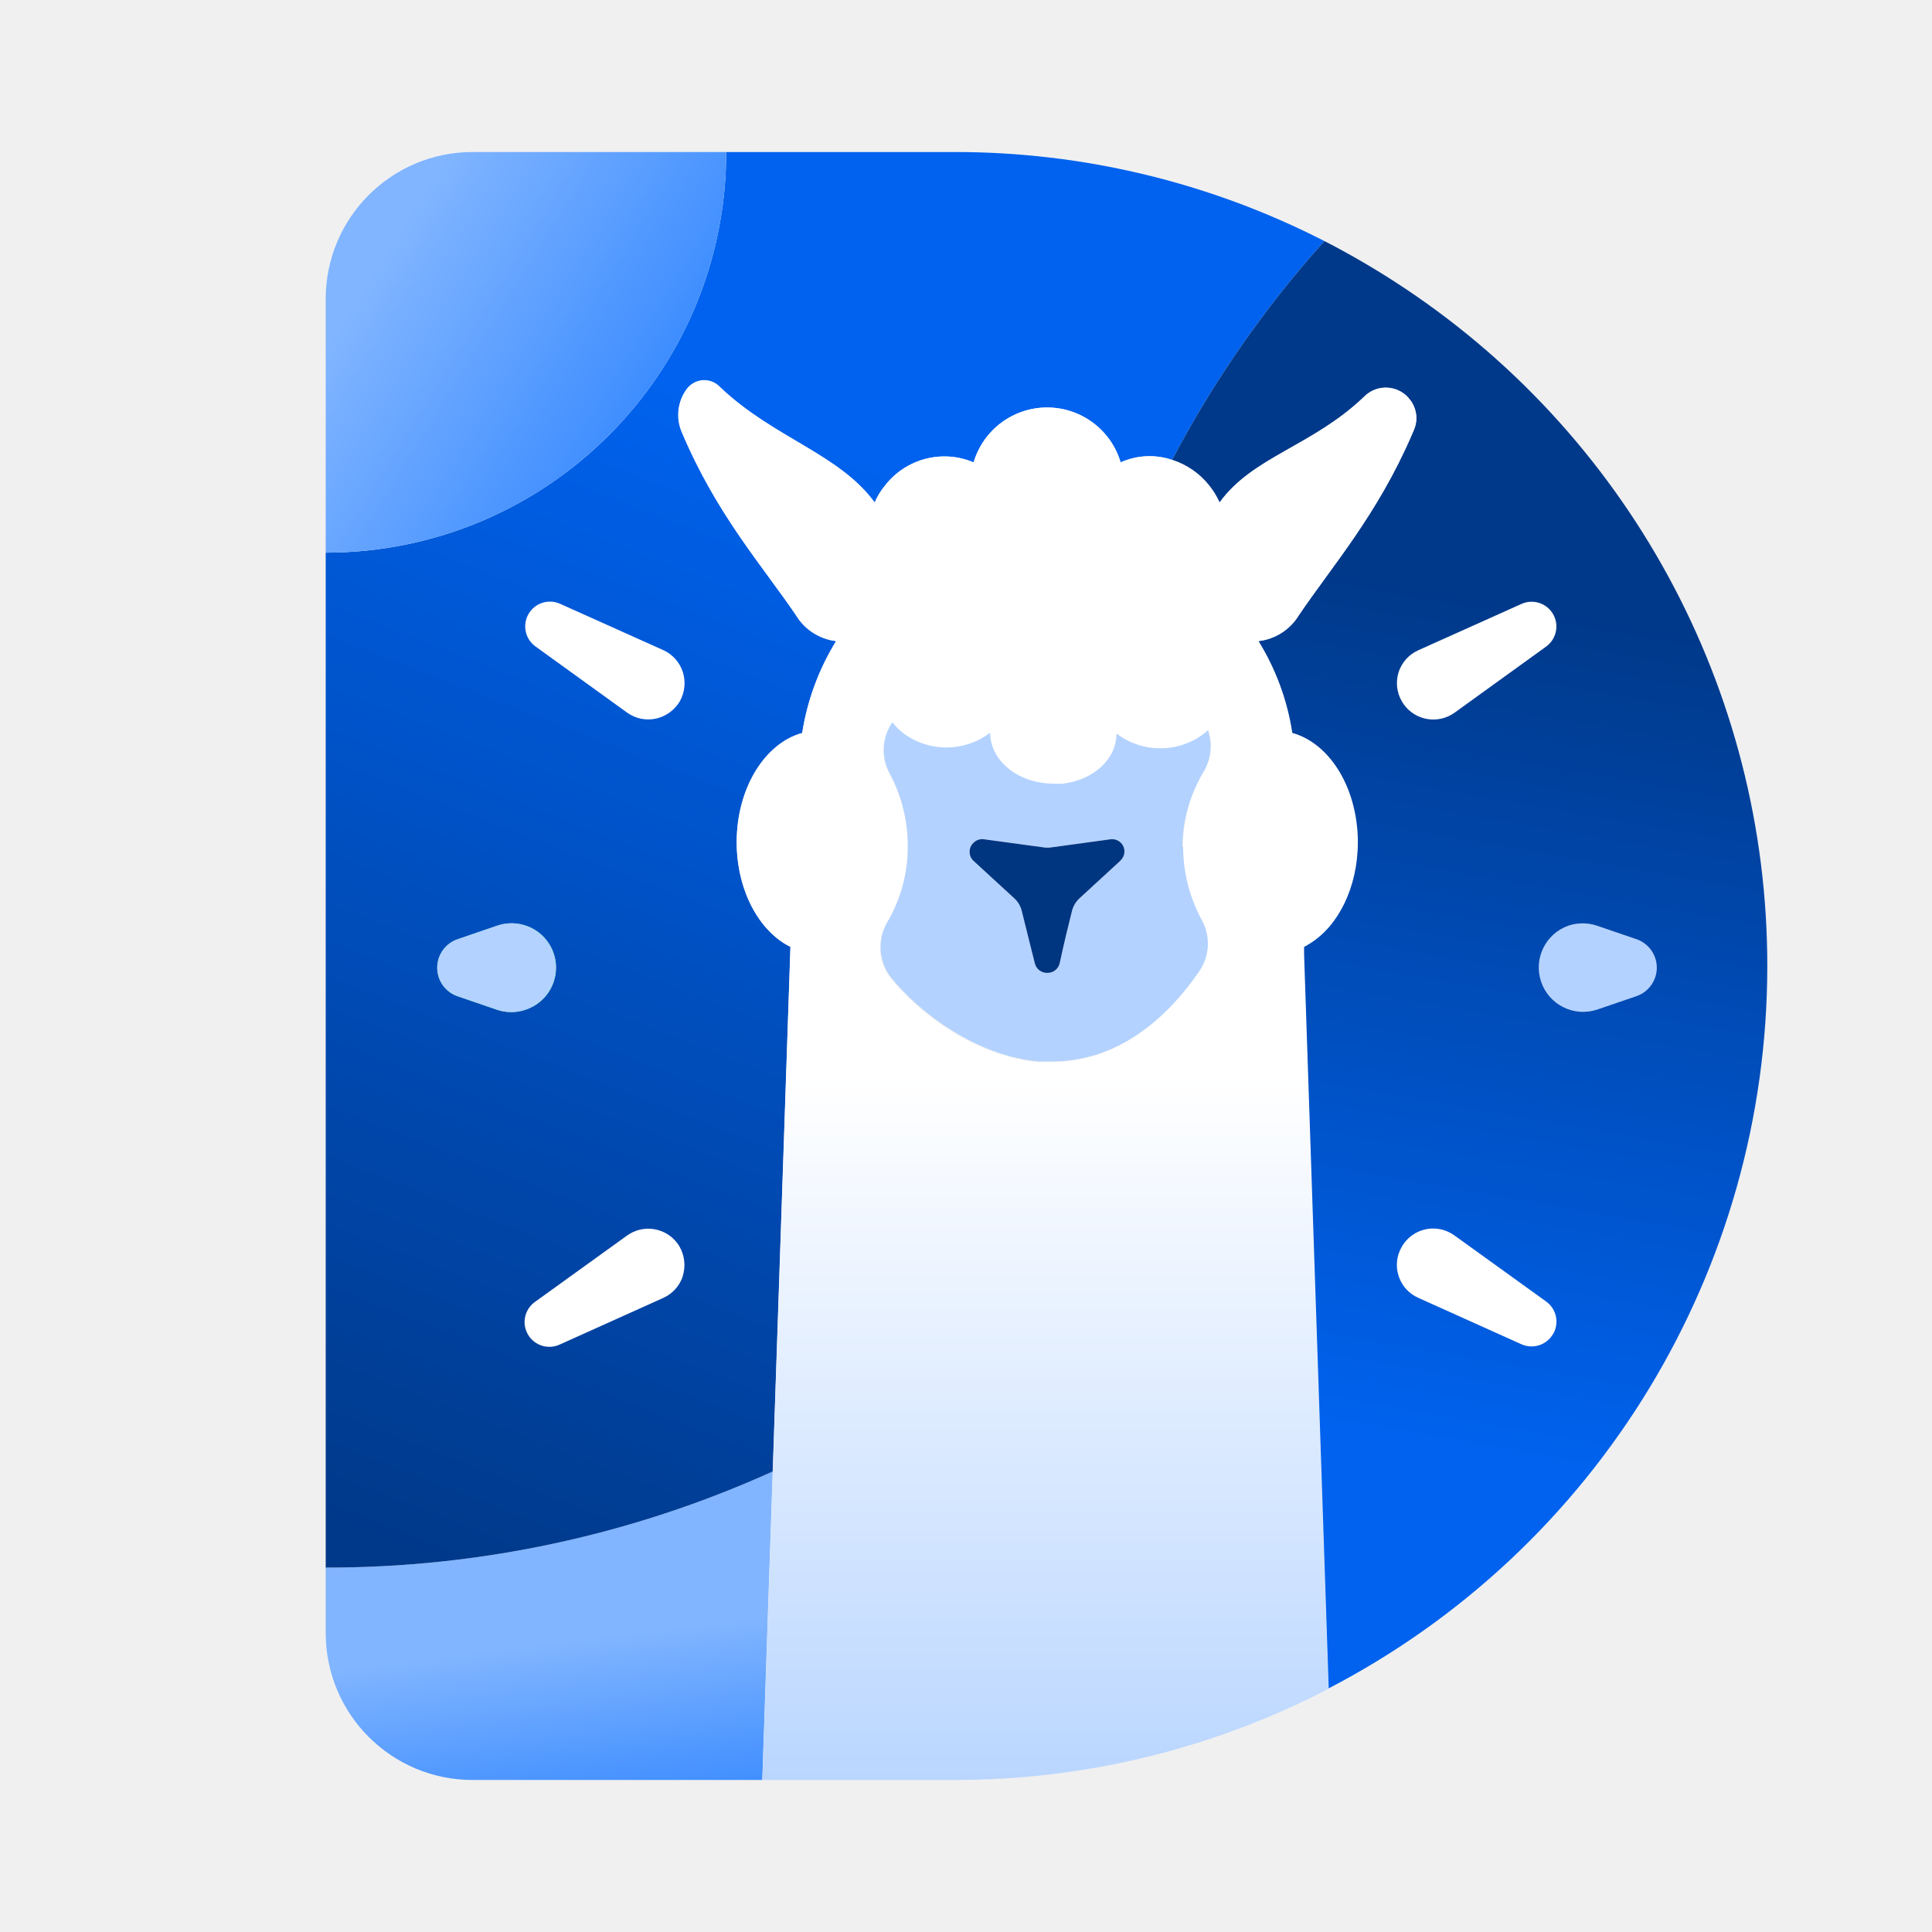
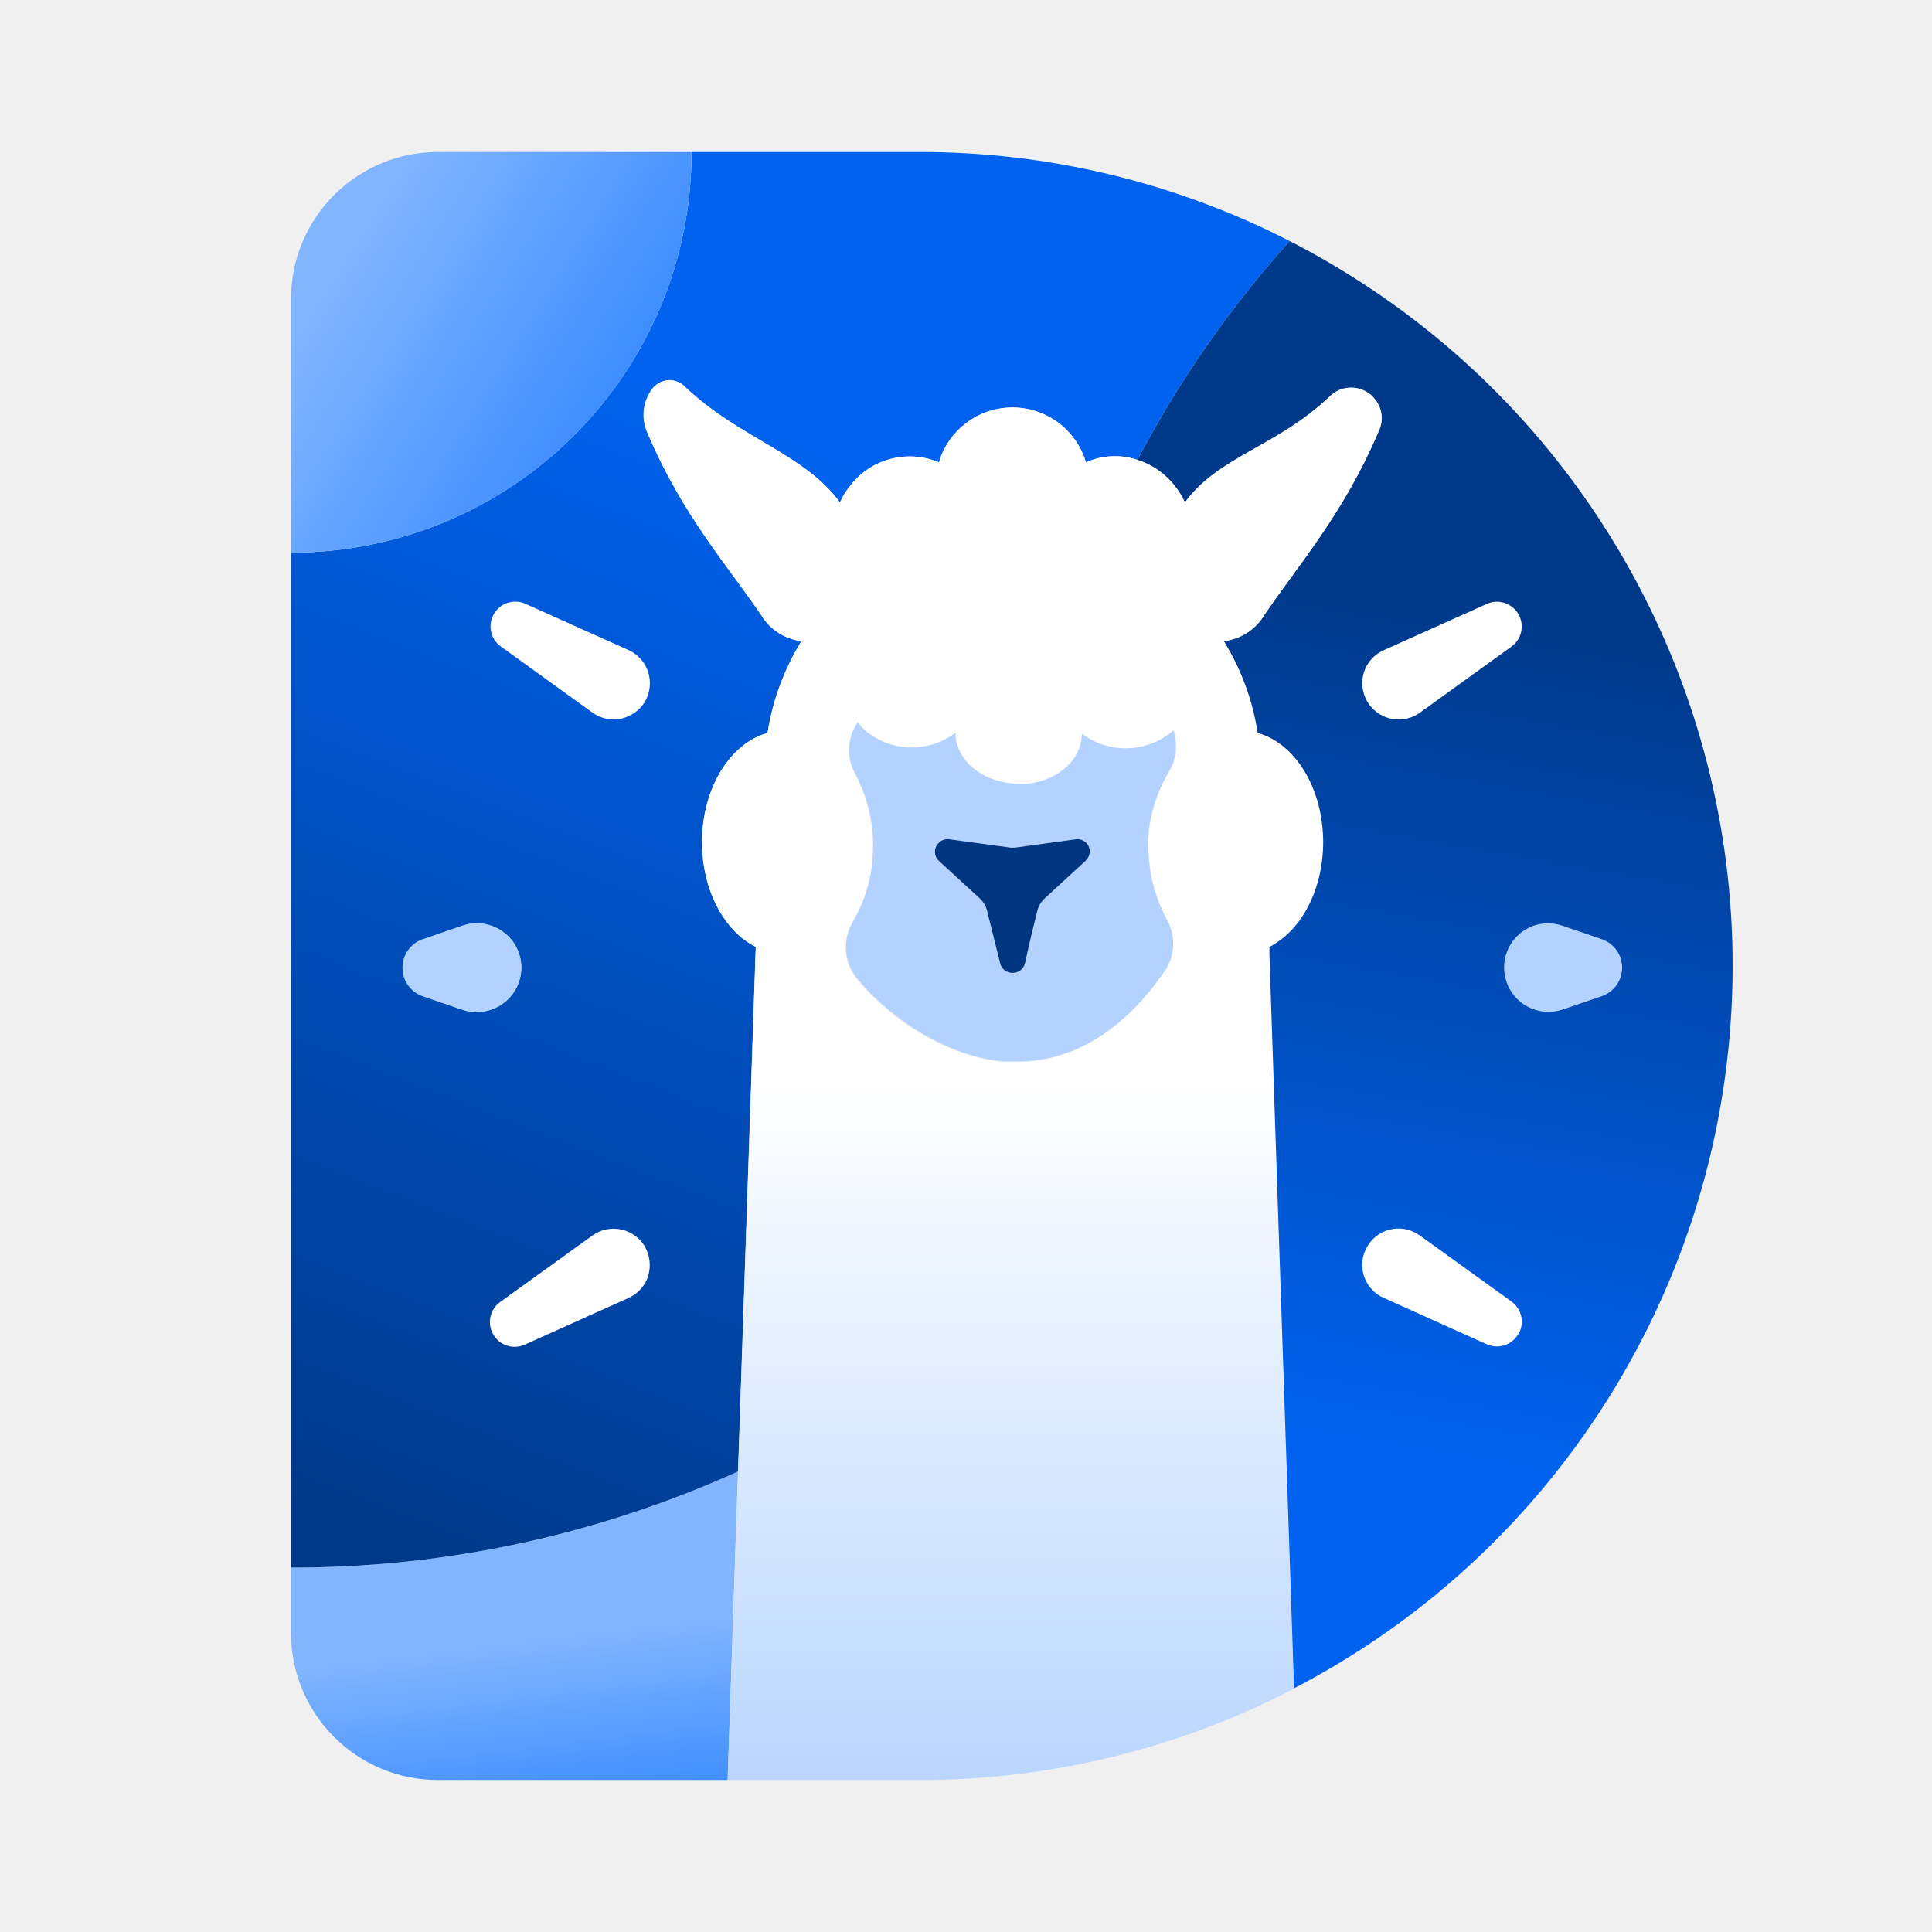
- <svg xmlns="http://www.w3.org/2000/svg" xmlns:xlink="http://www.w3.org/1999/xlink" width="512" height="512" viewBox="-26.3 -12.275 156 156">
+ <svg xmlns="http://www.w3.org/2000/svg" xmlns:xlink="http://www.w3.org/1999/xlink" width="512" height="512" viewBox="-23.5 -12.275 156 156">
  <defs>
    <style>.cls-1{fill:#0dff81;}.cls-1,.cls-2,.cls-4,.cls-9{fill-rule:evenodd;}.cls-10,.cls-2{fill:#fff;}.cls-3,.cls-5,.cls-6,.cls-7,.cls-8{isolation:isolate;}.cls-3{fill:url(#linear-gradient);}.cls-4{fill:#b3d2ff;}.cls-5{fill:url(#linear-gradient-2);}.cls-6{fill:url(#linear-gradient-3);}.cls-7{fill:url(#linear-gradient-4);}.cls-8{fill:url(#linear-gradient-5);}.cls-9{fill:#003580;}</style>
    <linearGradient id="linear-gradient" x1="21.35" y1="140.45" x2="18.88" y2="120.25" gradientUnits="userSpaceOnUse">
      <stop offset="0.29" stop-color="#3a8bff" />
      <stop offset="1" stop-color="#81b5ff" />
    </linearGradient>
    <linearGradient id="linear-gradient-2" x1="53.25" y1="-13.54" x2="4.51" y2="112.02" gradientUnits="userSpaceOnUse">
      <stop offset="0.29" stop-color="#0062ee" />
      <stop offset="1" stop-color="#00398a" />
    </linearGradient>
    <linearGradient id="linear-gradient-3" x1="77.94" y1="130.62" x2="94.45" y2="36.26" xlink:href="#linear-gradient-2" />
    <linearGradient id="linear-gradient-4" x1="58.26" y1="162.52" x2="58.26" y2="74.89" gradientUnits="userSpaceOnUse">
      <stop offset="0.29" stop-color="#b3d2ff" />
      <stop offset="1" stop-color="#fff" />
    </linearGradient>
    <linearGradient id="linear-gradient-5" x1="34.76" y1="27.73" x2="4.26" y2="8.77" xlink:href="#linear-gradient" />
  </defs>
  <g id="Layer_2" data-name="Layer 2">
    <g id="Layer_1-2" data-name="Layer 1">
      <path class="cls-1" d="M17.07,68.77a3.57,3.57,0,0,1-3.24.48l-3.18-1.09a2.43,2.43,0,0,1,0-4.6l3.18-1.09a3.58,3.58,0,0,1,3.24,6.3" />
      <path class="cls-2" d="M16.37,95.44a2,2,0,0,1,.56-2.62l7.41-5.34a2.93,2.93,0,0,1,4.09.66c.06.08.11.17.16.25a2.92,2.92,0,0,1-1.07,4l-.27.14-8.33,3.75a2,2,0,0,1-2.55-.83" />
      <path class="cls-2" d="M28.59,44.35h0a3,3,0,0,1-1.92,1.39,2.92,2.92,0,0,1-2.33-.48l-7.41-5.35a2,2,0,0,1,2-3.44l8.33,3.74a2.92,2.92,0,0,1,1.48,3.86c0,.09-.09.18-.14.27" />
      <path class="cls-3" d="M36.09,106.54l-.84,24.91H11.85A11.86,11.86,0,0,1,0,119.6H0V114.3a87.21,87.21,0,0,0,36.09-7.76" />
      <path class="cls-2" d="M99.1,95.44a2,2,0,0,1-2.55.83l-8.33-3.75a2.91,2.91,0,0,1-1.48-3.84l.15-.29a2.91,2.91,0,0,1,4-1.07l.25.16,7.41,5.34a2,2,0,0,1,.56,2.62" />
      <path class="cls-2" d="M98.54,39.92l-7.41,5.35a2.94,2.94,0,0,1-4.1-.69l-.14-.22h0a2.91,2.91,0,0,1,1-4,1.59,1.59,0,0,1,.29-.15l8.33-3.74a2,2,0,0,1,2,3.44" />
      <path class="cls-4" d="M107.47,65.86a2.42,2.42,0,0,1-1.64,2.3l-3.19,1.09a3.58,3.58,0,0,1-2.3-6.78,3.62,3.62,0,0,1,2.3,0l3.19,1.09a2.43,2.43,0,0,1,1.64,2.3" />
      <path class="cls-5" d="M28.84,42a3,3,0,0,1-.25,2.36h0a3,3,0,0,1-1.92,1.39,2.92,2.92,0,0,1-2.33-.48l-7.41-5.35a2,2,0,0,1,2-3.44l8.33,3.74A2.93,2.93,0,0,1,28.84,42m0,48.76a2.93,2.93,0,0,1-1.59,1.77l-8.33,3.75a2,2,0,0,1-2-3.45l7.41-5.34a2.93,2.93,0,0,1,4.09.66c.06.08.11.17.16.25a3,3,0,0,1,.25,2.36m-15-21.5-3.18-1.09a2.43,2.43,0,0,1,0-4.6l3.18-1.09a3.58,3.58,0,1,1,2.3,6.78,3.62,3.62,0,0,1-2.3,0M50.72,0H32.34A32.36,32.36,0,0,1,0,32.35V114.3a87.21,87.21,0,0,0,36.09-7.76l1.43-42.36c-2.53-1.25-4.34-4.57-4.34-8.45,0-4.37,2.28-8,5.29-8.82a20,20,0,0,1,2.74-7.42A4.36,4.36,0,0,1,38,37.41c-2.72-4-6.39-8.1-9.2-14.73a3.52,3.52,0,0,1,.38-3.55,1.75,1.75,0,0,1,2.45-.33,2.09,2.09,0,0,1,.22.2c4.35,4.12,9.58,5.35,12.47,9.3a5.57,5.57,0,0,1,.83-1.36,6.06,6.06,0,0,1,7.16-1.88,6.19,6.19,0,0,1,11.87,0,5.7,5.7,0,0,1,4.16-.2A86.69,86.69,0,0,1,80.64,7.19,65.4,65.4,0,0,0,50.72,0" />
      <path class="cls-4" d="M17.07,68.77a3.57,3.57,0,0,1-3.24.48l-3.18-1.09a2.43,2.43,0,0,1,0-4.6l3.18-1.09a3.58,3.58,0,0,1,3.24,6.3" />
      <path class="cls-6" d="M105.83,68.16l-3.19,1.09a3.58,3.58,0,0,1-2.3-6.78,3.62,3.62,0,0,1,2.3,0l3.19,1.09a2.43,2.43,0,0,1,0,4.6M99.1,95.44a2,2,0,0,1-2.55.83l-8.33-3.75a2.91,2.91,0,0,1-1.48-3.84l.15-.29a2.91,2.91,0,0,1,4-1.07l.25.16,7.41,5.34a2,2,0,0,1,.56,2.62M86.63,42a2.93,2.93,0,0,1,1.59-1.77l8.33-3.74a2,2,0,0,1,2,3.44l-7.41,5.35a2.94,2.94,0,0,1-4.1-.69l-.14-.22h0A2.94,2.94,0,0,1,86.63,42M86.3,10.46c-1.83-1.18-3.71-2.27-5.66-3.27a86.69,86.69,0,0,0-12.3,17.67,6.25,6.25,0,0,1,3,2.08,6.52,6.52,0,0,1,.83,1.36c2.71-3.71,7.48-4.55,11.66-8.53A2.45,2.45,0,0,1,87,19.46a2,2,0,0,1,.55.54,2.41,2.41,0,0,1,.29,2.5l-.12.28c-2.8,6.5-6.45,10.64-9.15,14.63a4.39,4.39,0,0,1-3.26,2.08A19.74,19.74,0,0,1,78,46.91c2.71.74,4.82,3.74,5.22,7.52a11.33,11.33,0,0,1,.07,1.3c0,3.65-1.6,6.81-3.91,8.2a2.67,2.67,0,0,1-.43.25v.63l2,59.26A65.72,65.72,0,0,0,116.4,65.73h0A65.69,65.69,0,0,0,86.3,10.46" />
      <path class="cls-7" d="M70.73,62a3.93,3.93,0,0,1-.22,4.17c-2.85,4.16-6.84,7.32-11.92,7.32H57.51c-4.39-.38-9-3.25-11.85-6.7a4,4,0,0,1-.37-4.53A12,12,0,0,0,47,56.09a12.43,12.43,0,0,0-1.46-5.85,3.92,3.92,0,0,1,.22-4.13,4.68,4.68,0,0,0,.75.79,5.84,5.84,0,0,0,7.09.1c0,2.27,2.29,4.11,5.1,4.11a5,5,0,0,0,.77,0c2.46-.3,4.34-2,4.34-4.06A5.84,5.84,0,0,0,71,46.9l.28-.25A4,4,0,0,1,70.91,50a11.9,11.9,0,0,0-1.68,6.13,12.4,12.4,0,0,0,1.5,5.9M87.52,20a2,2,0,0,0-.55-.54,2.45,2.45,0,0,0-3.13.31c-4.18,4-9,4.82-11.66,8.53a6.52,6.52,0,0,0-.83-1.36,6.25,6.25,0,0,0-3-2.08,5.7,5.7,0,0,0-4.16.2,6.19,6.19,0,0,0-11.87,0,6.06,6.06,0,0,0-7.16,1.88,5.57,5.57,0,0,0-.83,1.36c-2.89-3.95-8.12-5.18-12.47-9.3a1.74,1.74,0,0,0-2.47-.13,1.48,1.48,0,0,0-.24.26,3.52,3.52,0,0,0-.38,3.55c2.81,6.63,6.48,10.71,9.2,14.73a4.36,4.36,0,0,0,3.25,2.08,20,20,0,0,0-2.74,7.42c-3,.82-5.29,4.45-5.29,8.82,0,3.88,1.81,7.2,4.34,8.45L36.1,106.54l-.84,24.91H50.72a65.4,65.4,0,0,0,29.92-7.19l.35-.19L79,64.81v-.63a2.67,2.67,0,0,0,.43-.25c2.31-1.39,3.91-4.55,3.91-8.2a11.33,11.33,0,0,0-.07-1.3c-.4-3.78-2.51-6.78-5.22-7.52a19.59,19.59,0,0,0-2.74-7.42,4.39,4.39,0,0,0,3.26-2.08c2.7-4,6.35-8.13,9.15-14.63l.12-.28a2.41,2.41,0,0,0-.29-2.5" />
      <path class="cls-8" d="M32.34,0A32.36,32.36,0,0,1,0,32.35V11.85A11.86,11.86,0,0,1,11.85,0Z" />
      <path class="cls-4" d="M64.18,57.21l-3.33,3.06a2.09,2.09,0,0,0-.59,1c-.22.88-.65,2.61-1,4.25a1,1,0,0,1-1,.76h0a1,1,0,0,1-1-.76L56.2,61.27a2,2,0,0,0-.59-1l-3.33-3.06a1,1,0,0,1,0-1.41,1,1,0,0,1,.85-.31l5,.68h.27l.39-.05,4.61-.63a1,1,0,0,1,1,.56,1,1,0,0,1-.23,1.16m5-1.12A11.93,11.93,0,0,1,70.91,50a4,4,0,0,0,.32-3.31L71,46.9a5.84,5.84,0,0,1-7.14.06C63.86,49,62,50.72,59.52,51a5,5,0,0,1-.77,0c-2.81,0-5.1-1.84-5.1-4.11a5.84,5.84,0,0,1-7.14-.06,4.68,4.68,0,0,1-.75-.79,3.92,3.92,0,0,0-.22,4.13A12.39,12.39,0,0,1,47,56.09a11.93,11.93,0,0,1-1.66,6.11,4,4,0,0,0,.37,4.53c2.87,3.45,7.46,6.32,11.85,6.7h1.08c5.08,0,9.07-3.16,11.92-7.32A3.93,3.93,0,0,0,70.73,62a12.4,12.4,0,0,1-1.5-5.9" />
      <path class="cls-9" d="M64.18,57.21l-3.33,3.06a2.09,2.09,0,0,0-.59,1c-.22.88-.65,2.61-1,4.25a1,1,0,0,1-1,.76h0a1,1,0,0,1-1-.76L56.2,61.27a2,2,0,0,0-.59-1l-3.33-3.06a1,1,0,0,1,0-1.41,1,1,0,0,1,.85-.31l5,.68h.27l.39-.05,4.61-.63a1,1,0,0,1,1,.56,1,1,0,0,1-.23,1.16" />
    </g>
  </g>
</svg>
